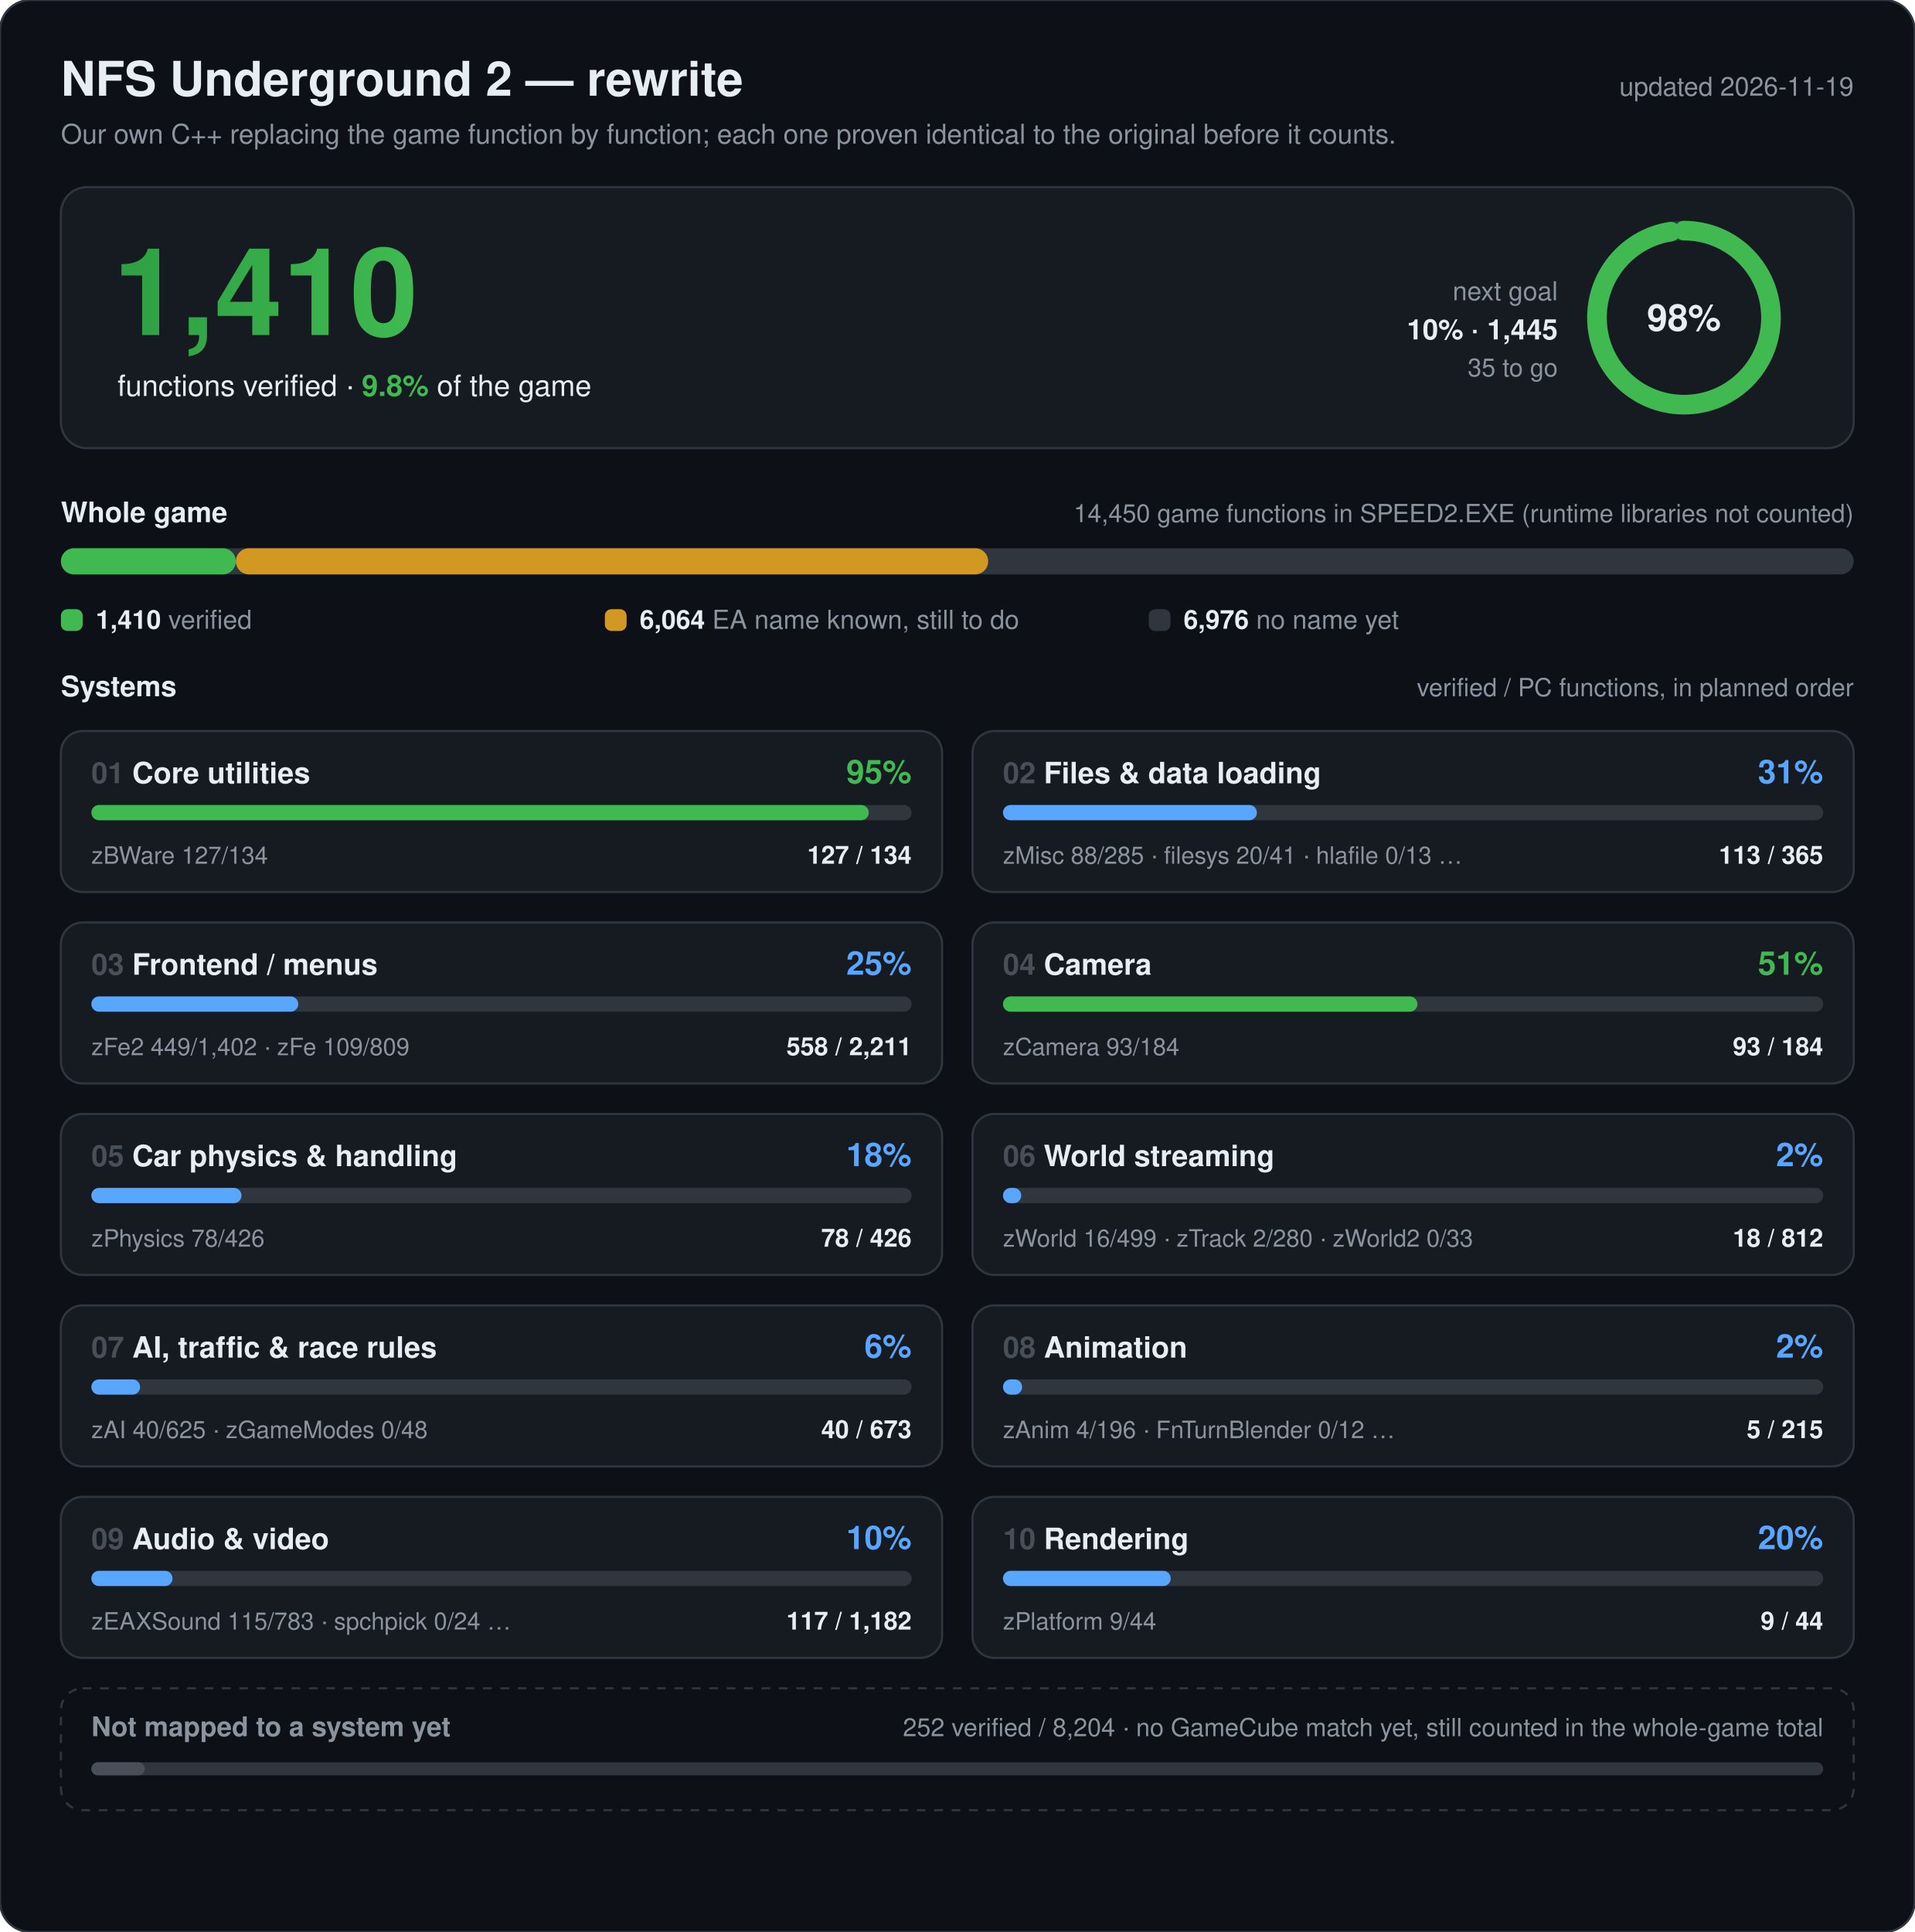
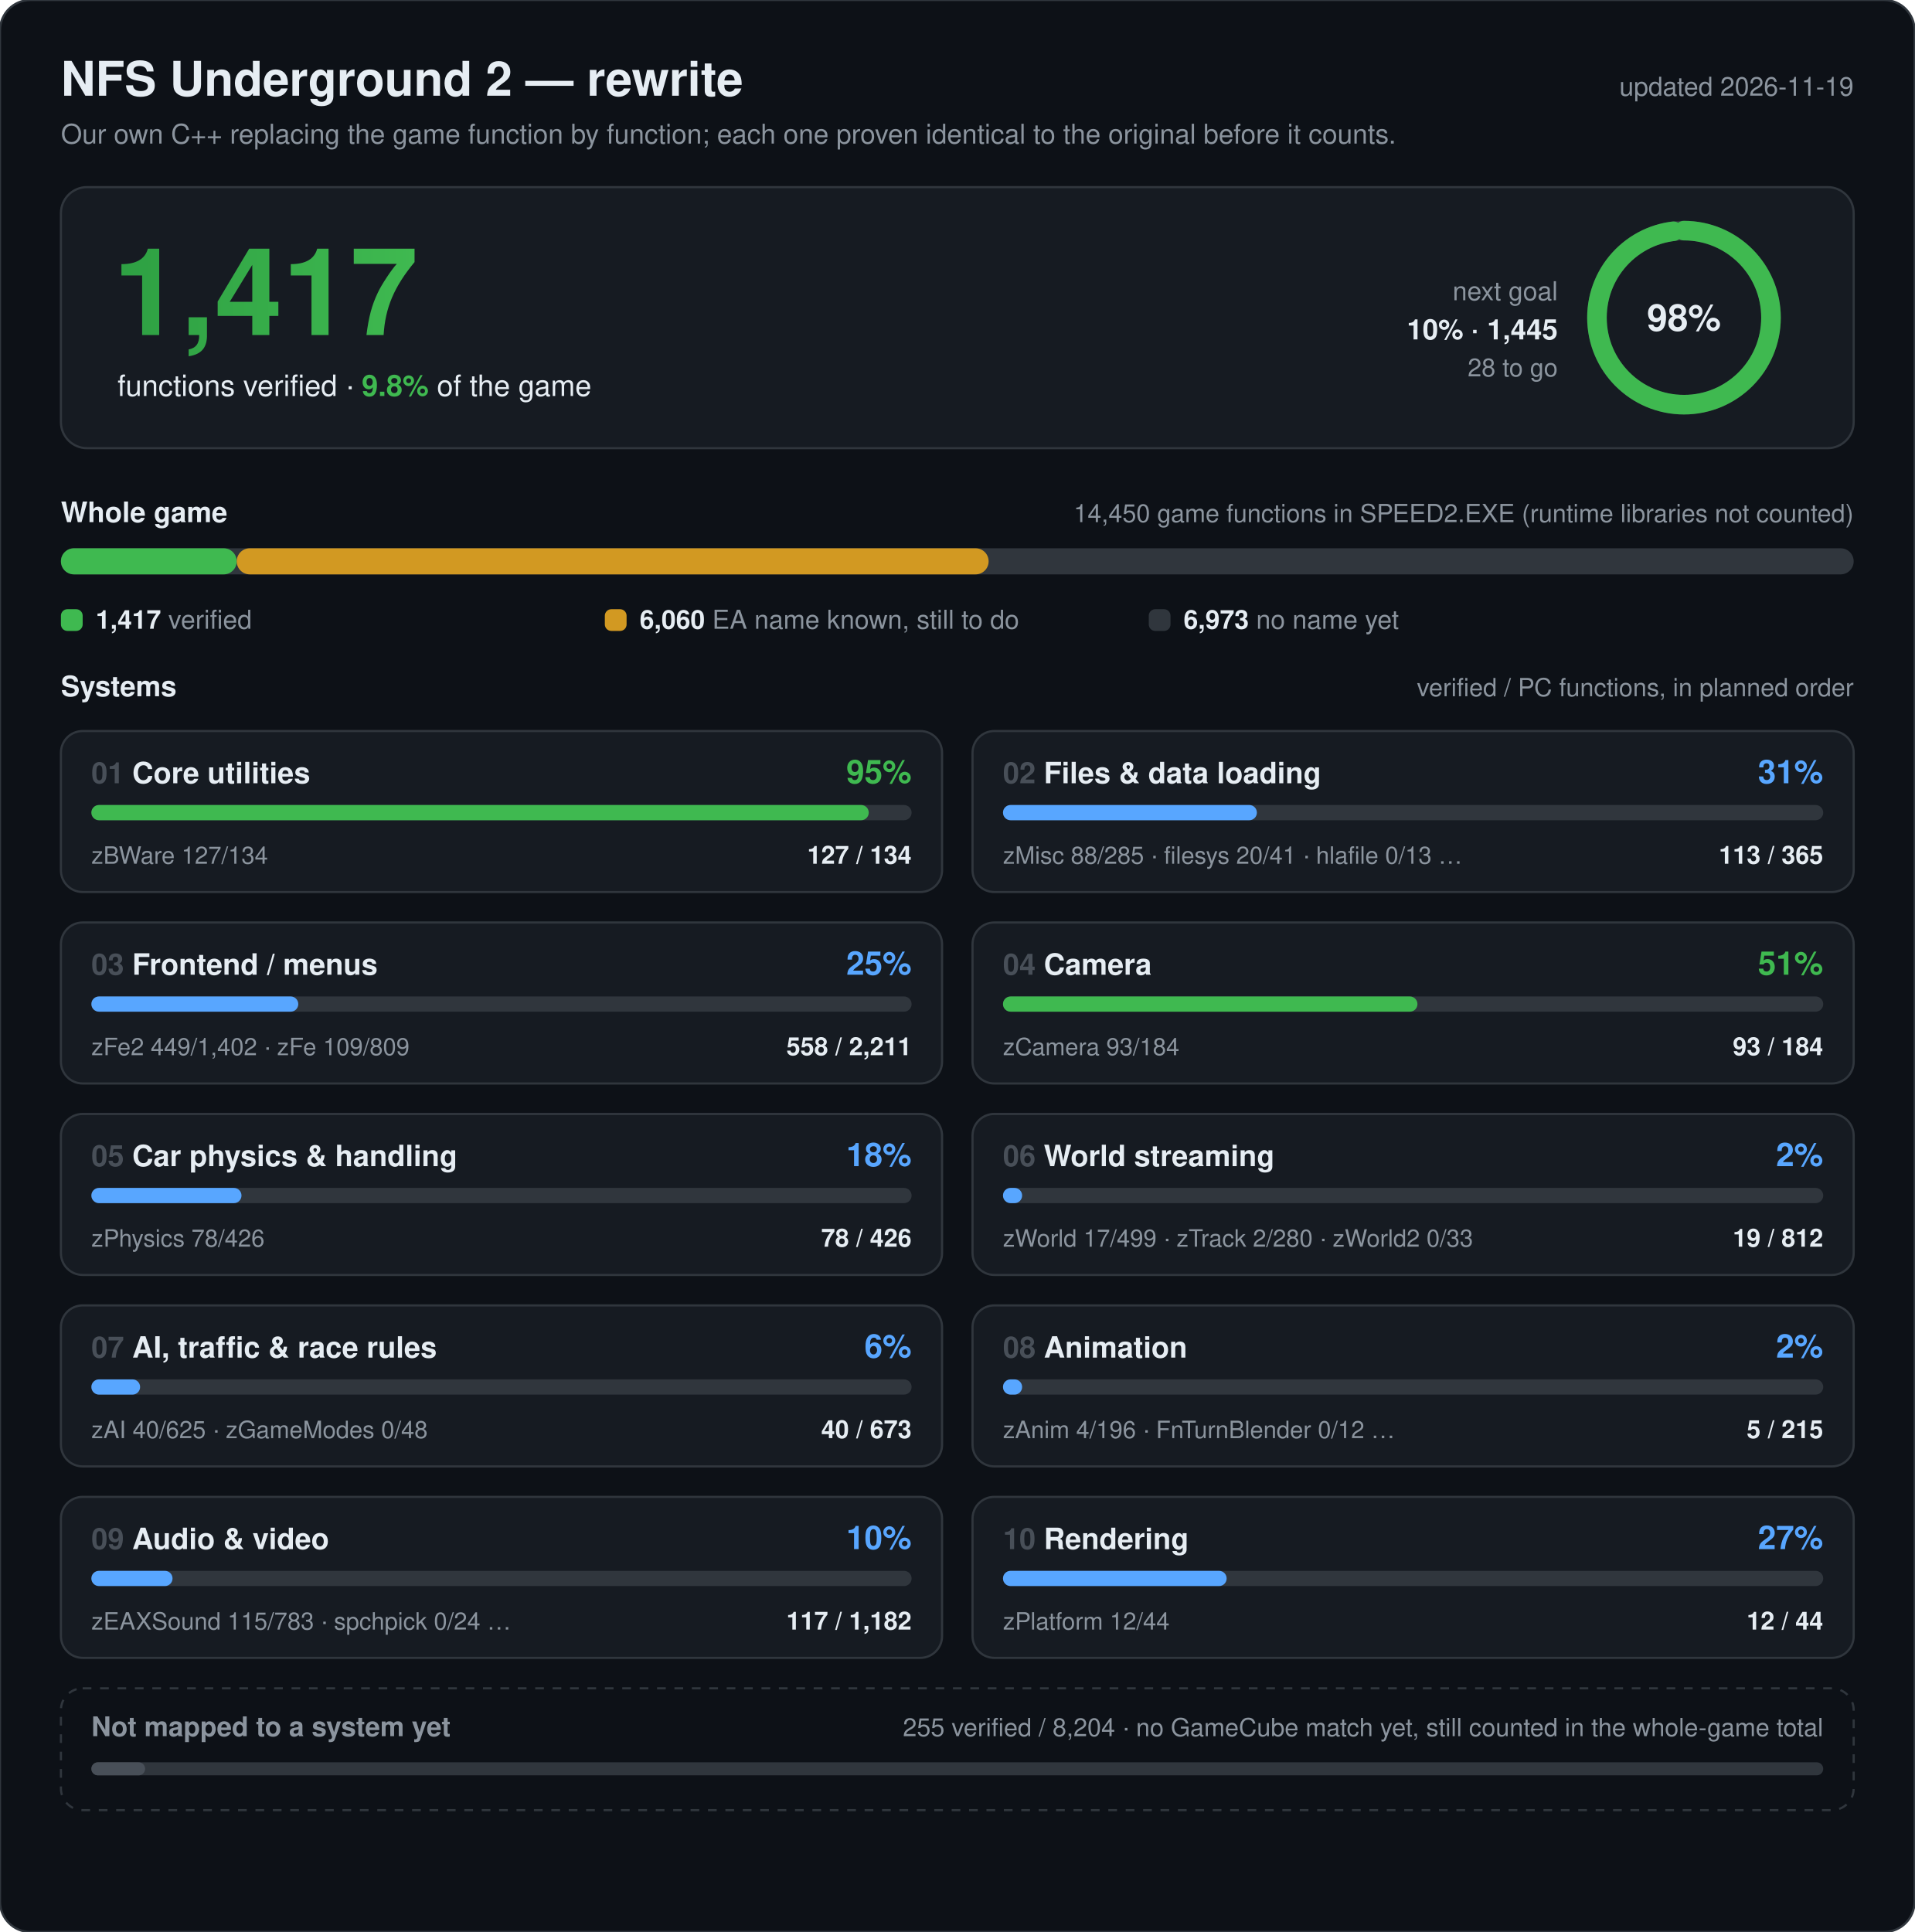
<svg xmlns="http://www.w3.org/2000/svg" width="880" height="888" viewBox="0 0 880 888" font-family="-apple-system, Segoe UI, Helvetica, Arial, sans-serif">
  <defs>
    <linearGradient id="g" x1="0" x2="1">
      <stop offset="0" stop-color="#2ea043" />
      <stop offset="1" stop-color="#3fb950" />
    </linearGradient>
  </defs>
  <rect width="880" height="888" rx="14" fill="#0d1117" stroke="#30363d" />
  <text x="28" y="44" font-size="22" font-weight="800" fill="#e6edf3">NFS Underground 2 — rewrite</text>
  <text x="28" y="66" font-size="12.5" fill="#8b949e">Our own C++ replacing the game function by function; each one proven identical to the original before it counts.</text>
  <text x="852" y="44" font-size="12" fill="#8b949e" text-anchor="end">updated 2026-11-19</text>
  <rect x="28" y="86" width="824" height="120" rx="12" fill="#161b22" stroke="#30363d" />
-   <text x="52" y="154" font-size="56" font-weight="800" fill="url(#g)">1,410</text>
+   <text x="52" y="154" font-size="56" font-weight="800" fill="url(#g)">1,417</text>
  <text x="54" y="182" font-size="13.5" fill="#e6edf3">functions verified · <tspan font-weight="700" fill="#3fb950">9.8%</tspan> of the game</text>
  <circle cx="774" cy="146.0" r="40" fill="none" stroke="#30363d" stroke-width="9" />
-   <circle cx="774" cy="146.0" r="40" fill="none" stroke="#3fb950" stroke-width="9" stroke-linecap="round" stroke-dasharray="245.2 251.3" transform="rotate(-90 774 146.0)" />
+   <circle cx="774" cy="146.0" r="40" fill="none" stroke="#3fb950" stroke-width="9" stroke-linecap="round" stroke-dasharray="246.5 251.3" transform="rotate(-90 774 146.0)" />
  <text x="774" y="152.0" font-size="17" font-weight="800" fill="#e6edf3" text-anchor="middle">98%</text>
  <text x="716" y="138.0" font-size="12" fill="#8b949e" text-anchor="end">next goal</text>
  <text x="716" y="156.0" font-size="13" font-weight="700" fill="#e6edf3" text-anchor="end">10% · 1,445</text>
-   <text x="716" y="173.0" font-size="11.5" fill="#8b949e" text-anchor="end">35 to go</text>
+   <text x="716" y="173.0" font-size="11.5" fill="#8b949e" text-anchor="end">28 to go</text>
  <text x="28" y="240" font-size="13" font-weight="700" fill="#e6edf3">Whole game</text>
  <text x="852" y="240" font-size="11.5" fill="#8b949e" text-anchor="end">14,450 game functions in SPEED2.EXE (runtime libraries not counted)</text>
  <rect x="28" y="252" width="824" height="12" rx="6.0" fill="#30363d" />
-   <rect x="28.0" y="252" width="80.4" height="12" rx="6.0" fill="#3fb950" />
-   <rect x="108.4" y="252" width="345.8" height="12" rx="6.0" fill="#d29922" />
+   <rect x="28.0" y="252" width="80.8" height="12" rx="6.0" fill="#3fb950" />
+   <rect x="108.8" y="252" width="345.6" height="12" rx="6.0" fill="#d29922" />
  <rect x="28" y="280" width="10" height="10" rx="3" fill="#3fb950" />
  <text x="44" y="289" font-size="12" fill="#e6edf3">
-     <tspan font-weight="700">1,410</tspan>
+     <tspan font-weight="700">1,417</tspan>
    <tspan fill="#8b949e">verified</tspan>
  </text>
  <rect x="278" y="280" width="10" height="10" rx="3" fill="#d29922" />
  <text x="294" y="289" font-size="12" fill="#e6edf3">
-     <tspan font-weight="700">6,064</tspan>
+     <tspan font-weight="700">6,060</tspan>
    <tspan fill="#8b949e">EA name known, still to do</tspan>
  </text>
  <rect x="528" y="280" width="10" height="10" rx="3" fill="#30363d" />
  <text x="544" y="289" font-size="12" fill="#e6edf3">
-     <tspan font-weight="700">6,976</tspan>
+     <tspan font-weight="700">6,973</tspan>
    <tspan fill="#8b949e">no name yet</tspan>
  </text>
  <text x="28" y="320" font-size="13" font-weight="700" fill="#e6edf3">Systems</text>
  <text x="852" y="320" font-size="11.5" fill="#8b949e" text-anchor="end">verified / PC functions, in planned order</text>
  <rect x="28.0" y="336" width="405.0" height="74" rx="10" fill="#161b22" stroke="#30363d" />
  <text x="42.0" y="360" font-size="13.5" font-weight="700" fill="#e6edf3">
    <tspan fill="#484f58">01</tspan>  Core utilities</text>
  <text x="419.0" y="360" font-size="15" font-weight="800" fill="#3fb950" text-anchor="end">95%</text>
  <rect x="42.0" y="370" width="377.0" height="7" rx="3.5" fill="#30363d" />
  <rect x="42.0" y="370" width="357.3" height="7" rx="3.5" fill="#3fb950" />
  <text x="42.0" y="397" font-size="11" fill="#8b949e">zBWare 127/134</text>
  <text x="419.0" y="397" font-size="11.5" font-weight="600" fill="#e6edf3" text-anchor="end">127 / 134</text>
  <rect x="447.0" y="336" width="405.0" height="74" rx="10" fill="#161b22" stroke="#30363d" />
  <text x="461.0" y="360" font-size="13.5" font-weight="700" fill="#e6edf3">
    <tspan fill="#484f58">02</tspan>  Files &amp; data loading</text>
  <text x="838.0" y="360" font-size="15" font-weight="800" fill="#58a6ff" text-anchor="end">31%</text>
  <rect x="461.0" y="370" width="377.0" height="7" rx="3.5" fill="#30363d" />
  <rect x="461.0" y="370" width="116.7" height="7" rx="3.5" fill="#58a6ff" />
  <text x="461.0" y="397" font-size="11" fill="#8b949e">zMisc 88/285 · filesys 20/41 · hlafile 0/13 …</text>
  <text x="838.0" y="397" font-size="11.5" font-weight="600" fill="#e6edf3" text-anchor="end">113 / 365</text>
  <rect x="28.0" y="424" width="405.0" height="74" rx="10" fill="#161b22" stroke="#30363d" />
  <text x="42.0" y="448" font-size="13.5" font-weight="700" fill="#e6edf3">
    <tspan fill="#484f58">03</tspan>  Frontend / menus</text>
  <text x="419.0" y="448" font-size="15" font-weight="800" fill="#58a6ff" text-anchor="end">25%</text>
  <rect x="42.0" y="458" width="377.0" height="7" rx="3.5" fill="#30363d" />
  <rect x="42.0" y="458" width="95.1" height="7" rx="3.5" fill="#58a6ff" />
  <text x="42.0" y="485" font-size="11" fill="#8b949e">zFe2 449/1,402 · zFe 109/809</text>
  <text x="419.0" y="485" font-size="11.5" font-weight="600" fill="#e6edf3" text-anchor="end">558 / 2,211</text>
  <rect x="447.0" y="424" width="405.0" height="74" rx="10" fill="#161b22" stroke="#30363d" />
  <text x="461.0" y="448" font-size="13.5" font-weight="700" fill="#e6edf3">
    <tspan fill="#484f58">04</tspan>  Camera</text>
  <text x="838.0" y="448" font-size="15" font-weight="800" fill="#3fb950" text-anchor="end">51%</text>
  <rect x="461.0" y="458" width="377.0" height="7" rx="3.5" fill="#30363d" />
  <rect x="461.0" y="458" width="190.5" height="7" rx="3.5" fill="#3fb950" />
  <text x="461.0" y="485" font-size="11" fill="#8b949e">zCamera 93/184</text>
  <text x="838.0" y="485" font-size="11.5" font-weight="600" fill="#e6edf3" text-anchor="end">93 / 184</text>
  <rect x="28.0" y="512" width="405.0" height="74" rx="10" fill="#161b22" stroke="#30363d" />
  <text x="42.0" y="536" font-size="13.5" font-weight="700" fill="#e6edf3">
    <tspan fill="#484f58">05</tspan>  Car physics &amp; handling</text>
  <text x="419.0" y="536" font-size="15" font-weight="800" fill="#58a6ff" text-anchor="end">18%</text>
  <rect x="42.0" y="546" width="377.0" height="7" rx="3.5" fill="#30363d" />
  <rect x="42.0" y="546" width="69.0" height="7" rx="3.5" fill="#58a6ff" />
  <text x="42.0" y="573" font-size="11" fill="#8b949e">zPhysics 78/426</text>
  <text x="419.0" y="573" font-size="11.5" font-weight="600" fill="#e6edf3" text-anchor="end">78 / 426</text>
  <rect x="447.0" y="512" width="405.0" height="74" rx="10" fill="#161b22" stroke="#30363d" />
  <text x="461.0" y="536" font-size="13.5" font-weight="700" fill="#e6edf3">
    <tspan fill="#484f58">06</tspan>  World streaming</text>
  <text x="838.0" y="536" font-size="15" font-weight="800" fill="#58a6ff" text-anchor="end">2%</text>
  <rect x="461.0" y="546" width="377.0" height="7" rx="3.5" fill="#30363d" />
-   <rect x="461.0" y="546" width="8.4" height="7" rx="3.5" fill="#58a6ff" />
-   <text x="461.0" y="573" font-size="11" fill="#8b949e">zWorld 16/499 · zTrack 2/280 · zWorld2 0/33</text>
-   <text x="838.0" y="573" font-size="11.5" font-weight="600" fill="#e6edf3" text-anchor="end">18 / 812</text>
+   <rect x="461.0" y="546" width="8.8" height="7" rx="3.5" fill="#58a6ff" />
+   <text x="461.0" y="573" font-size="11" fill="#8b949e">zWorld 17/499 · zTrack 2/280 · zWorld2 0/33</text>
+   <text x="838.0" y="573" font-size="11.5" font-weight="600" fill="#e6edf3" text-anchor="end">19 / 812</text>
  <rect x="28.0" y="600" width="405.0" height="74" rx="10" fill="#161b22" stroke="#30363d" />
  <text x="42.0" y="624" font-size="13.5" font-weight="700" fill="#e6edf3">
    <tspan fill="#484f58">07</tspan>  AI, traffic &amp; race rules</text>
  <text x="419.0" y="624" font-size="15" font-weight="800" fill="#58a6ff" text-anchor="end">6%</text>
  <rect x="42.0" y="634" width="377.0" height="7" rx="3.5" fill="#30363d" />
  <rect x="42.0" y="634" width="22.4" height="7" rx="3.5" fill="#58a6ff" />
  <text x="42.0" y="661" font-size="11" fill="#8b949e">zAI 40/625 · zGameModes 0/48</text>
  <text x="419.0" y="661" font-size="11.5" font-weight="600" fill="#e6edf3" text-anchor="end">40 / 673</text>
  <rect x="447.0" y="600" width="405.0" height="74" rx="10" fill="#161b22" stroke="#30363d" />
  <text x="461.0" y="624" font-size="13.5" font-weight="700" fill="#e6edf3">
    <tspan fill="#484f58">08</tspan>  Animation</text>
  <text x="838.0" y="624" font-size="15" font-weight="800" fill="#58a6ff" text-anchor="end">2%</text>
  <rect x="461.0" y="634" width="377.0" height="7" rx="3.5" fill="#30363d" />
  <rect x="461.0" y="634" width="8.8" height="7" rx="3.5" fill="#58a6ff" />
  <text x="461.0" y="661" font-size="11" fill="#8b949e">zAnim 4/196 · FnTurnBlender 0/12 …</text>
  <text x="838.0" y="661" font-size="11.5" font-weight="600" fill="#e6edf3" text-anchor="end">5 / 215</text>
  <rect x="28.0" y="688" width="405.0" height="74" rx="10" fill="#161b22" stroke="#30363d" />
  <text x="42.0" y="712" font-size="13.5" font-weight="700" fill="#e6edf3">
    <tspan fill="#484f58">09</tspan>  Audio &amp; video</text>
  <text x="419.0" y="712" font-size="15" font-weight="800" fill="#58a6ff" text-anchor="end">10%</text>
  <rect x="42.0" y="722" width="377.0" height="7" rx="3.5" fill="#30363d" />
  <rect x="42.0" y="722" width="37.3" height="7" rx="3.5" fill="#58a6ff" />
  <text x="42.0" y="749" font-size="11" fill="#8b949e">zEAXSound 115/783 · spchpick 0/24 …</text>
  <text x="419.0" y="749" font-size="11.5" font-weight="600" fill="#e6edf3" text-anchor="end">117 / 1,182</text>
  <rect x="447.0" y="688" width="405.0" height="74" rx="10" fill="#161b22" stroke="#30363d" />
  <text x="461.0" y="712" font-size="13.5" font-weight="700" fill="#e6edf3">
    <tspan fill="#484f58">10</tspan>  Rendering</text>
-   <text x="838.0" y="712" font-size="15" font-weight="800" fill="#58a6ff" text-anchor="end">20%</text>
+   <text x="838.0" y="712" font-size="15" font-weight="800" fill="#58a6ff" text-anchor="end">27%</text>
  <rect x="461.0" y="722" width="377.0" height="7" rx="3.5" fill="#30363d" />
-   <rect x="461.0" y="722" width="77.1" height="7" rx="3.5" fill="#58a6ff" />
-   <text x="461.0" y="749" font-size="11" fill="#8b949e">zPlatform 9/44</text>
-   <text x="838.0" y="749" font-size="11.5" font-weight="600" fill="#e6edf3" text-anchor="end">9 / 44</text>
+   <rect x="461.0" y="722" width="102.8" height="7" rx="3.5" fill="#58a6ff" />
+   <text x="461.0" y="749" font-size="11" fill="#8b949e">zPlatform 12/44</text>
+   <text x="838.0" y="749" font-size="11.5" font-weight="600" fill="#e6edf3" text-anchor="end">12 / 44</text>
  <rect x="28" y="776" width="824" height="56" rx="10" fill="#0d1117" stroke="#30363d" stroke-dasharray="4 4" />
  <text x="42" y="798" font-size="12.5" font-weight="700" fill="#8b949e">Not mapped to a system yet</text>
-   <text x="838" y="798" font-size="11.5" fill="#8b949e" text-anchor="end">252 verified / 8,204 · no GameCube match yet, still counted in the whole-game total</text>
+   <text x="838" y="798" font-size="11.5" fill="#8b949e" text-anchor="end">255 verified / 8,204 · no GameCube match yet, still counted in the whole-game total</text>
  <rect x="42" y="810" width="796" height="6" rx="3.0" fill="#30363d" />
-   <rect x="42.0" y="810" width="24.5" height="6" rx="3.0" fill="#484f58" />
+   <rect x="42.0" y="810" width="24.7" height="6" rx="3.0" fill="#484f58" />
</svg>
